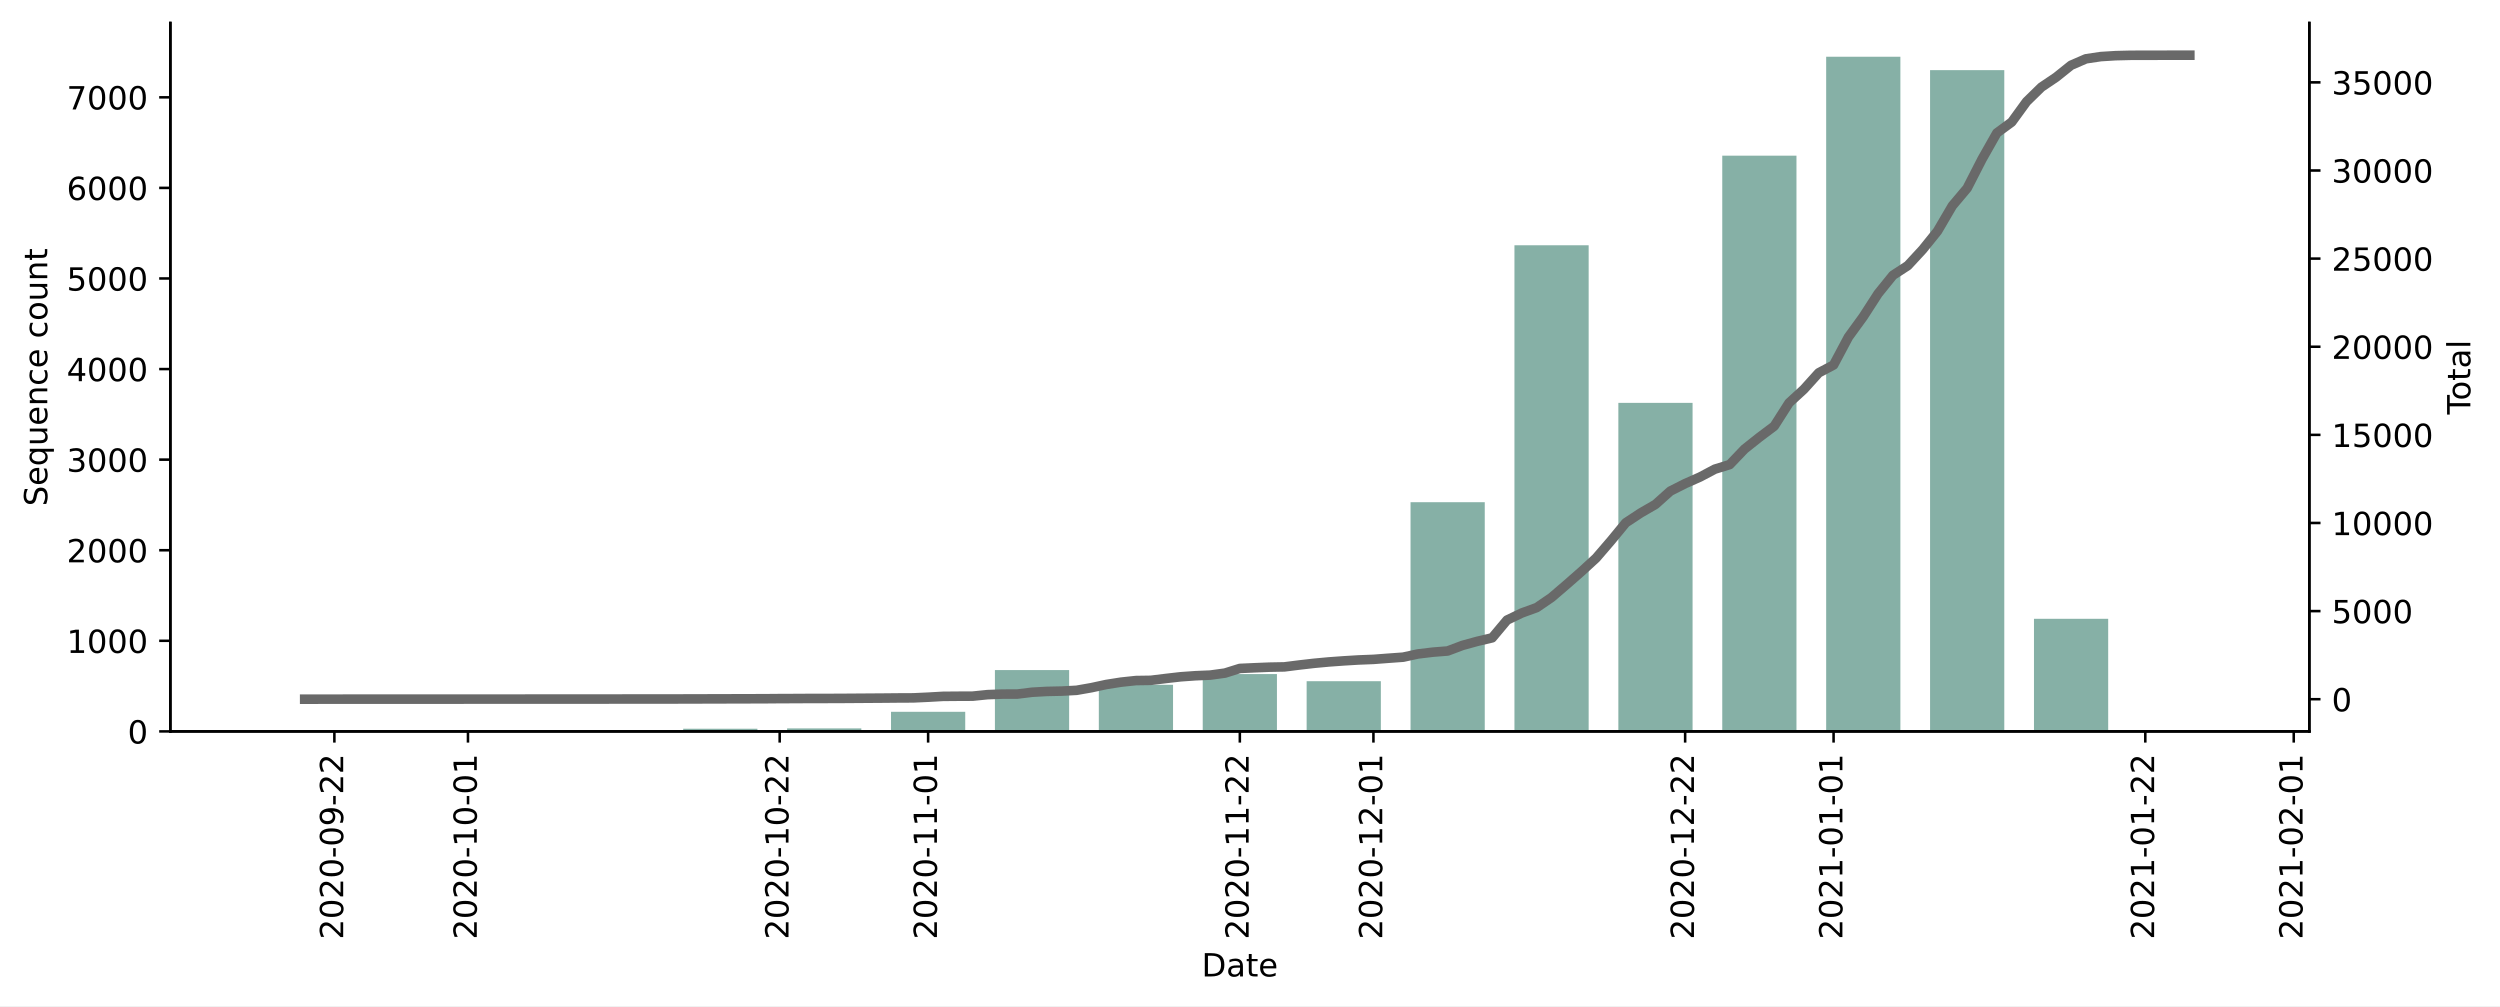
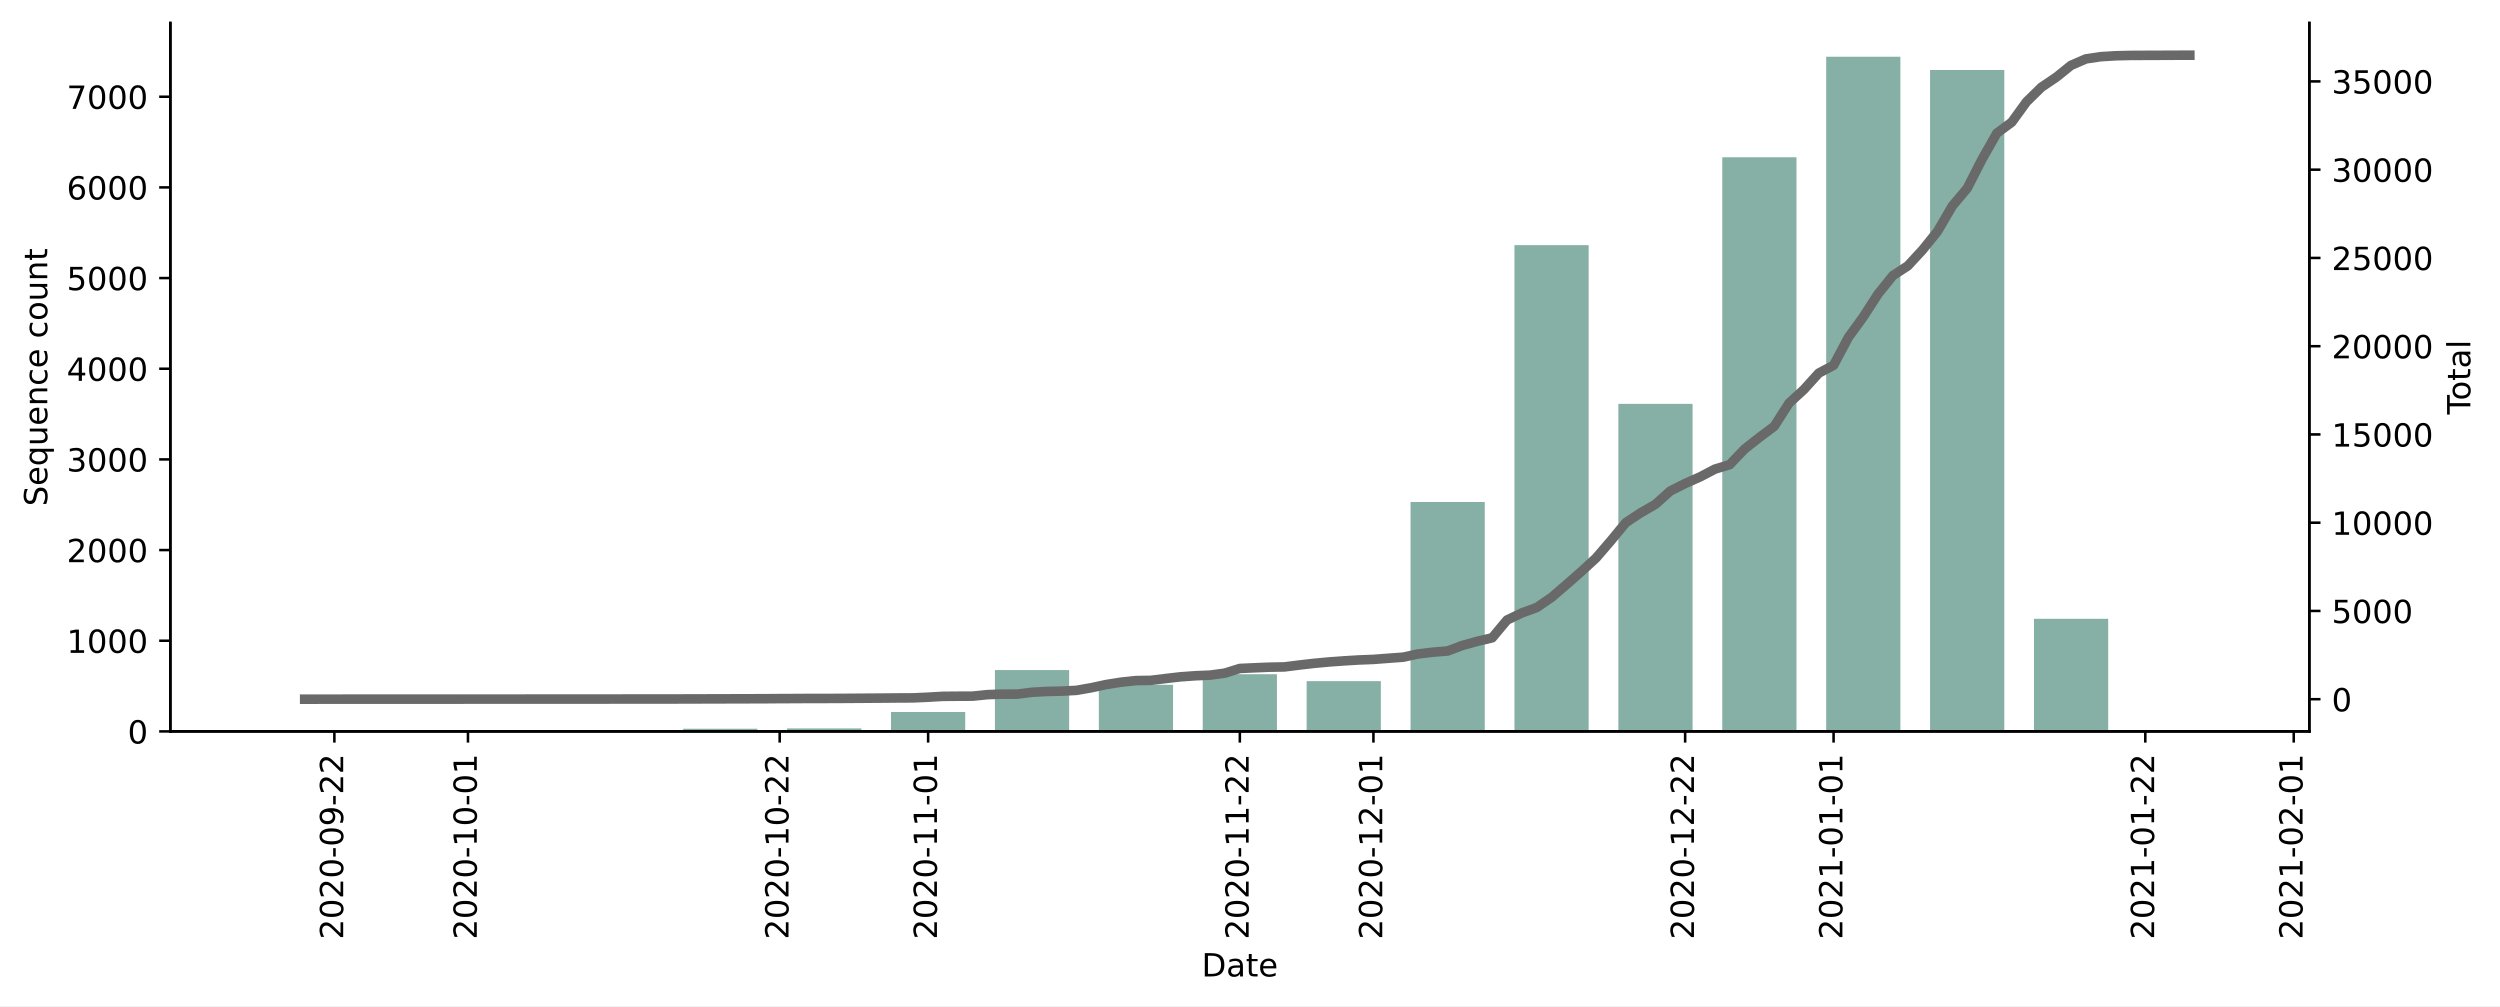
<svg xmlns="http://www.w3.org/2000/svg" xmlns:xlink="http://www.w3.org/1999/xlink" height="314.954pt" version="1.1" viewBox="0 0 782.619 314.954" width="782.619pt">
  <defs>
    <style type="text/css">*{stroke-linecap:butt;stroke-linejoin:round;}</style>
  </defs>
  <g id="figure_1">
    <g id="patch_1">
      <path d="M 0 314.954  L 782.619 314.954  L 782.619 0  L 0 0  z " style="fill:#ffffff;" />
    </g>
    <g id="axes_1">
      <g id="patch_2">
        <path d="M 53.328 228.96  L 722.928 228.96  L 722.928 7.2  L 53.328 7.2  z " style="fill:#ffffff;" />
      </g>
      <g id="patch_3">
-         <path clip-path="url(#pf0754c05b4)" d="M 83.764 228.96  L 106.998 228.96  L 106.998 228.875  L 83.764 228.875  z " style="fill:#86b0a6;" />
+         <path clip-path="url(#p835fe75547)" d="M 83.764 228.96  L 106.998 228.96  L 106.998 228.875  L 83.764 228.875  z " style="fill:#86b0a6;" />
      </g>
      <g id="patch_4">
-         <path clip-path="url(#pf0754c05b4)" d="M 116.292 228.96  L 139.526 228.96  L 139.526 228.875  L 116.292 228.875  z " style="fill:#86b0a6;" />
+         <path clip-path="url(#p835fe75547)" d="M 116.292 228.96  L 139.526 228.96  L 139.526 228.875  L 116.292 228.875  z " style="fill:#86b0a6;" />
      </g>
      <g id="patch_5">
-         <path clip-path="url(#pf0754c05b4)" d="M 148.819 228.96  L 172.053 228.96  L 172.053 228.932  L 148.819 228.932  z " style="fill:#86b0a6;" />
+         <path clip-path="url(#p835fe75547)" d="M 148.819 228.96  L 172.053 228.96  L 172.053 228.932  L 148.819 228.932  z " style="fill:#86b0a6;" />
      </g>
      <g id="patch_6">
-         <path clip-path="url(#pf0754c05b4)" d="M 181.347 228.96  L 204.581 228.96  L 204.581 228.79  L 181.347 228.79  z " style="fill:#86b0a6;" />
+         <path clip-path="url(#p835fe75547)" d="M 181.347 228.96  L 204.581 228.96  L 204.581 228.79  L 181.347 228.79  z " style="fill:#86b0a6;" />
      </g>
      <g id="patch_7">
-         <path clip-path="url(#pf0754c05b4)" d="M 213.874 228.96  L 237.108 228.96  L 237.108 228.138  L 213.874 228.138  z " style="fill:#86b0a6;" />
+         <path clip-path="url(#p835fe75547)" d="M 213.874 228.96  L 237.108 228.96  L 237.108 228.137  L 213.874 228.137  z " style="fill:#86b0a6;" />
      </g>
      <g id="patch_8">
-         <path clip-path="url(#pf0754c05b4)" d="M 246.402 228.96  L 269.635 228.96  L 269.635 228.024  L 246.402 228.024  z " style="fill:#86b0a6;" />
+         <path clip-path="url(#p835fe75547)" d="M 246.402 228.96  L 269.635 228.96  L 269.635 228.023  L 246.402 228.023  z " style="fill:#86b0a6;" />
      </g>
      <g id="patch_9">
-         <path clip-path="url(#pf0754c05b4)" d="M 278.929 228.96  L 302.163 228.96  L 302.163 222.835  L 278.929 222.835  z " style="fill:#86b0a6;" />
+         <path clip-path="url(#p835fe75547)" d="M 278.929 228.96  L 302.163 228.96  L 302.163 222.886  L 278.929 222.886  z " style="fill:#86b0a6;" />
      </g>
      <g id="patch_10">
-         <path clip-path="url(#pf0754c05b4)" d="M 311.456 228.96  L 334.69 228.96  L 334.69 209.763  L 311.456 209.763  z " style="fill:#86b0a6;" />
+         <path clip-path="url(#p835fe75547)" d="M 311.456 228.96  L 334.69 228.96  L 334.69 209.773  L 311.456 209.773  z " style="fill:#86b0a6;" />
      </g>
      <g id="patch_11">
-         <path clip-path="url(#pf0754c05b4)" d="M 343.984 228.96  L 367.218 228.96  L 367.218 214.385  L 343.984 214.385  z " style="fill:#86b0a6;" />
+         <path clip-path="url(#p835fe75547)" d="M 343.984 228.96  L 367.218 228.96  L 367.218 214.371  L 343.984 214.371  z " style="fill:#86b0a6;" />
      </g>
      <g id="patch_12">
-         <path clip-path="url(#pf0754c05b4)" d="M 376.511 228.96  L 399.745 228.96  L 399.745 211.01  L 376.511 211.01  z " style="fill:#86b0a6;" />
+         <path clip-path="url(#p835fe75547)" d="M 376.511 228.96  L 399.745 228.96  L 399.745 211.05  L 376.511 211.05  z " style="fill:#86b0a6;" />
      </g>
      <g id="patch_13">
-         <path clip-path="url(#pf0754c05b4)" d="M 409.039 228.96  L 432.272 228.96  L 432.272 213.25  L 409.039 213.25  z " style="fill:#86b0a6;" />
+         <path clip-path="url(#p835fe75547)" d="M 409.039 228.96  L 432.272 228.96  L 432.272 213.236  L 409.039 213.236  z " style="fill:#86b0a6;" />
      </g>
      <g id="patch_14">
-         <path clip-path="url(#pf0754c05b4)" d="M 441.566 228.96  L 464.8 228.96  L 464.8 157.218  L 441.566 157.218  z " style="fill:#86b0a6;" />
+         <path clip-path="url(#p835fe75547)" d="M 441.566 228.96  L 464.8 228.96  L 464.8 157.15  L 441.566 157.15  z " style="fill:#86b0a6;" />
      </g>
      <g id="patch_15">
-         <path clip-path="url(#pf0754c05b4)" d="M 474.093 228.96  L 497.327 228.96  L 497.327 76.77  L 474.093 76.77  z " style="fill:#86b0a6;" />
+         <path clip-path="url(#p835fe75547)" d="M 474.093 228.96  L 497.327 228.96  L 497.327 76.74  L 474.093 76.74  z " style="fill:#86b0a6;" />
      </g>
      <g id="patch_16">
-         <path clip-path="url(#pf0754c05b4)" d="M 506.621 228.96  L 529.855 228.96  L 529.855 126.111  L 506.621 126.111  z " style="fill:#86b0a6;" />
+         <path clip-path="url(#p835fe75547)" d="M 506.621 228.96  L 529.855 228.96  L 529.855 126.44  L 506.621 126.44  z " style="fill:#86b0a6;" />
      </g>
      <g id="patch_17">
-         <path clip-path="url(#pf0754c05b4)" d="M 539.148 228.96  L 562.382 228.96  L 562.382 48.725  L 539.148 48.725  z " style="fill:#86b0a6;" />
+         <path clip-path="url(#p835fe75547)" d="M 539.148 228.96  L 562.382 228.96  L 562.382 49.237  L 539.148 49.237  z " style="fill:#86b0a6;" />
      </g>
      <g id="patch_18">
-         <path clip-path="url(#pf0754c05b4)" d="M 571.676 228.96  L 594.91 228.96  L 594.91 17.76  L 571.676 17.76  z " style="fill:#86b0a6;" />
+         <path clip-path="url(#p835fe75547)" d="M 571.676 228.96  L 594.91 228.96  L 594.91 17.76  L 571.676 17.76  z " style="fill:#86b0a6;" />
      </g>
      <g id="patch_19">
-         <path clip-path="url(#pf0754c05b4)" d="M 604.203 228.96  L 627.437 228.96  L 627.437 21.957  L 604.203 21.957  z " style="fill:#86b0a6;" />
+         <path clip-path="url(#p835fe75547)" d="M 604.203 228.96  L 627.437 228.96  L 627.437 21.904  L 604.203 21.904  z " style="fill:#86b0a6;" />
      </g>
      <g id="patch_20">
-         <path clip-path="url(#pf0754c05b4)" d="M 636.73 228.96  L 659.964 228.96  L 659.964 193.713  L 636.73 193.713  z " style="fill:#86b0a6;" />
+         <path clip-path="url(#p835fe75547)" d="M 636.73 228.96  L 659.964 228.96  L 659.964 193.708  L 636.73 193.708  z " style="fill:#86b0a6;" />
      </g>
      <g id="patch_21">
-         <path clip-path="url(#pf0754c05b4)" d="M 669.258 228.96  L 692.492 228.96  L 692.492 228.903  L 669.258 228.903  z " style="fill:#86b0a6;" />
+         <path clip-path="url(#p835fe75547)" d="M 669.258 228.96  L 692.492 228.96  L 692.492 228.79  L 669.258 228.79  z " style="fill:#86b0a6;" />
      </g>
      <g id="matplotlib.axis_1">
        <g id="xtick_1">
          <g id="line2d_1">
            <defs>
-               <path d="M 0 0  L 0 3.5  " id="m55b898931d" style="stroke:#000000;stroke-width:0.8;" />
+               <path d="M 0 0  L 0 3.5  " id="m94d94b2f76" style="stroke:#000000;stroke-width:0.8;" />
            </defs>
            <g>
-               <use style="stroke:#000000;stroke-width:0.8;" x="104.675" xlink:href="#m55b898931d" y="228.96" />
+               <use style="stroke:#000000;stroke-width:0.8;" x="104.675" xlink:href="#m94d94b2f76" y="228.96" />
            </g>
          </g>
          <g id="text_1">
            <g transform="translate(107.4343 294.0756)rotate(-90)scale(0.1 -0.1)">
              <defs>
                <path d="M 19.188 8.297  L 53.609 8.297  L 53.609 0  L 7.328 0  L 7.328 8.297  Q 12.938 14.109 22.625 23.891  Q 32.328 33.688 34.812 36.531  Q 39.547 41.844 41.422 45.531  Q 43.312 49.219 43.312 52.781  Q 43.312 58.594 39.234 62.25  Q 35.156 65.922 28.609 65.922  Q 23.969 65.922 18.812 64.312  Q 13.672 62.703 7.812 59.422  L 7.812 69.391  Q 13.766 71.781 18.938 73  Q 24.125 74.219 28.422 74.219  Q 39.75 74.219 46.484 68.547  Q 53.219 62.891 53.219 53.422  Q 53.219 48.922 51.531 44.891  Q 49.859 40.875 45.406 35.406  Q 44.188 33.984 37.641 27.219  Q 31.109 20.453 19.188 8.297  z " id="DejaVuSans-50" />
                <path d="M 31.781 66.406  Q 24.172 66.406 20.328 58.906  Q 16.5 51.422 16.5 36.375  Q 16.5 21.391 20.328 13.891  Q 24.172 6.391 31.781 6.391  Q 39.453 6.391 43.281 13.891  Q 47.125 21.391 47.125 36.375  Q 47.125 51.422 43.281 58.906  Q 39.453 66.406 31.781 66.406  z M 31.781 74.219  Q 44.047 74.219 50.516 64.516  Q 56.984 54.828 56.984 36.375  Q 56.984 17.969 50.516 8.266  Q 44.047 -1.422 31.781 -1.422  Q 19.531 -1.422 13.062 8.266  Q 6.594 17.969 6.594 36.375  Q 6.594 54.828 13.062 64.516  Q 19.531 74.219 31.781 74.219  z " id="DejaVuSans-48" />
                <path d="M 4.891 31.391  L 31.203 31.391  L 31.203 23.391  L 4.891 23.391  z " id="DejaVuSans-45" />
                <path d="M 10.984 1.516  L 10.984 10.5  Q 14.703 8.734 18.5 7.812  Q 22.312 6.891 25.984 6.891  Q 35.75 6.891 40.891 13.453  Q 46.047 20.016 46.781 33.406  Q 43.953 29.203 39.594 26.953  Q 35.25 24.703 29.984 24.703  Q 19.047 24.703 12.672 31.312  Q 6.297 37.938 6.297 49.422  Q 6.297 60.641 12.938 67.422  Q 19.578 74.219 30.609 74.219  Q 43.266 74.219 49.922 64.516  Q 56.594 54.828 56.594 36.375  Q 56.594 19.141 48.406 8.859  Q 40.234 -1.422 26.422 -1.422  Q 22.703 -1.422 18.891 -0.688  Q 15.094 0.047 10.984 1.516  z M 30.609 32.422  Q 37.25 32.422 41.125 36.953  Q 45.016 41.5 45.016 49.422  Q 45.016 57.281 41.125 61.844  Q 37.25 66.406 30.609 66.406  Q 23.969 66.406 20.094 61.844  Q 16.219 57.281 16.219 49.422  Q 16.219 41.5 20.094 36.953  Q 23.969 32.422 30.609 32.422  z " id="DejaVuSans-57" />
              </defs>
              <use xlink:href="#DejaVuSans-50" />
              <use x="63.623" xlink:href="#DejaVuSans-48" />
              <use x="127.246" xlink:href="#DejaVuSans-50" />
              <use x="190.869" xlink:href="#DejaVuSans-48" />
              <use x="254.492" xlink:href="#DejaVuSans-45" />
              <use x="290.576" xlink:href="#DejaVuSans-48" />
              <use x="354.199" xlink:href="#DejaVuSans-57" />
              <use x="417.822" xlink:href="#DejaVuSans-45" />
              <use x="453.906" xlink:href="#DejaVuSans-50" />
              <use x="517.529" xlink:href="#DejaVuSans-50" />
            </g>
          </g>
        </g>
        <g id="xtick_2">
          <g id="line2d_2">
            <g>
-               <use style="stroke:#000000;stroke-width:0.8;" x="146.496" xlink:href="#m55b898931d" y="228.96" />
+               <use style="stroke:#000000;stroke-width:0.8;" x="146.496" xlink:href="#m94d94b2f76" y="228.96" />
            </g>
          </g>
          <g id="text_2">
            <g transform="translate(149.2553 294.0756)rotate(-90)scale(0.1 -0.1)">
              <defs>
                <path d="M 12.406 8.297  L 28.516 8.297  L 28.516 63.922  L 10.984 60.406  L 10.984 69.391  L 28.422 72.906  L 38.281 72.906  L 38.281 8.297  L 54.391 8.297  L 54.391 0  L 12.406 0  z " id="DejaVuSans-49" />
              </defs>
              <use xlink:href="#DejaVuSans-50" />
              <use x="63.623" xlink:href="#DejaVuSans-48" />
              <use x="127.246" xlink:href="#DejaVuSans-50" />
              <use x="190.869" xlink:href="#DejaVuSans-48" />
              <use x="254.492" xlink:href="#DejaVuSans-45" />
              <use x="290.576" xlink:href="#DejaVuSans-49" />
              <use x="354.199" xlink:href="#DejaVuSans-48" />
              <use x="417.822" xlink:href="#DejaVuSans-45" />
              <use x="453.906" xlink:href="#DejaVuSans-48" />
              <use x="517.529" xlink:href="#DejaVuSans-49" />
            </g>
          </g>
        </g>
        <g id="xtick_3">
          <g id="line2d_3">
            <g>
-               <use style="stroke:#000000;stroke-width:0.8;" x="244.078" xlink:href="#m55b898931d" y="228.96" />
+               <use style="stroke:#000000;stroke-width:0.8;" x="244.078" xlink:href="#m94d94b2f76" y="228.96" />
            </g>
          </g>
          <g id="text_3">
            <g transform="translate(246.8375 294.0756)rotate(-90)scale(0.1 -0.1)">
              <use xlink:href="#DejaVuSans-50" />
              <use x="63.623" xlink:href="#DejaVuSans-48" />
              <use x="127.246" xlink:href="#DejaVuSans-50" />
              <use x="190.869" xlink:href="#DejaVuSans-48" />
              <use x="254.492" xlink:href="#DejaVuSans-45" />
              <use x="290.576" xlink:href="#DejaVuSans-49" />
              <use x="354.199" xlink:href="#DejaVuSans-48" />
              <use x="417.822" xlink:href="#DejaVuSans-45" />
              <use x="453.906" xlink:href="#DejaVuSans-50" />
              <use x="517.529" xlink:href="#DejaVuSans-50" />
            </g>
          </g>
        </g>
        <g id="xtick_4">
          <g id="line2d_4">
            <g>
-               <use style="stroke:#000000;stroke-width:0.8;" x="290.546" xlink:href="#m55b898931d" y="228.96" />
+               <use style="stroke:#000000;stroke-width:0.8;" x="290.546" xlink:href="#m94d94b2f76" y="228.96" />
            </g>
          </g>
          <g id="text_4">
            <g transform="translate(293.3053 294.0756)rotate(-90)scale(0.1 -0.1)">
              <use xlink:href="#DejaVuSans-50" />
              <use x="63.623" xlink:href="#DejaVuSans-48" />
              <use x="127.246" xlink:href="#DejaVuSans-50" />
              <use x="190.869" xlink:href="#DejaVuSans-48" />
              <use x="254.492" xlink:href="#DejaVuSans-45" />
              <use x="290.576" xlink:href="#DejaVuSans-49" />
              <use x="354.199" xlink:href="#DejaVuSans-49" />
              <use x="417.822" xlink:href="#DejaVuSans-45" />
              <use x="453.906" xlink:href="#DejaVuSans-48" />
              <use x="517.529" xlink:href="#DejaVuSans-49" />
            </g>
          </g>
        </g>
        <g id="xtick_5">
          <g id="line2d_5">
            <g>
-               <use style="stroke:#000000;stroke-width:0.8;" x="388.128" xlink:href="#m55b898931d" y="228.96" />
+               <use style="stroke:#000000;stroke-width:0.8;" x="388.128" xlink:href="#m94d94b2f76" y="228.96" />
            </g>
          </g>
          <g id="text_5">
            <g transform="translate(390.8875 294.0756)rotate(-90)scale(0.1 -0.1)">
              <use xlink:href="#DejaVuSans-50" />
              <use x="63.623" xlink:href="#DejaVuSans-48" />
              <use x="127.246" xlink:href="#DejaVuSans-50" />
              <use x="190.869" xlink:href="#DejaVuSans-48" />
              <use x="254.492" xlink:href="#DejaVuSans-45" />
              <use x="290.576" xlink:href="#DejaVuSans-49" />
              <use x="354.199" xlink:href="#DejaVuSans-49" />
              <use x="417.822" xlink:href="#DejaVuSans-45" />
              <use x="453.906" xlink:href="#DejaVuSans-50" />
              <use x="517.529" xlink:href="#DejaVuSans-50" />
            </g>
          </g>
        </g>
        <g id="xtick_6">
          <g id="line2d_6">
            <g>
-               <use style="stroke:#000000;stroke-width:0.8;" x="429.949" xlink:href="#m55b898931d" y="228.96" />
+               <use style="stroke:#000000;stroke-width:0.8;" x="429.949" xlink:href="#m94d94b2f76" y="228.96" />
            </g>
          </g>
          <g id="text_6">
            <g transform="translate(432.7085 294.0756)rotate(-90)scale(0.1 -0.1)">
              <use xlink:href="#DejaVuSans-50" />
              <use x="63.623" xlink:href="#DejaVuSans-48" />
              <use x="127.246" xlink:href="#DejaVuSans-50" />
              <use x="190.869" xlink:href="#DejaVuSans-48" />
              <use x="254.492" xlink:href="#DejaVuSans-45" />
              <use x="290.576" xlink:href="#DejaVuSans-49" />
              <use x="354.199" xlink:href="#DejaVuSans-50" />
              <use x="417.822" xlink:href="#DejaVuSans-45" />
              <use x="453.906" xlink:href="#DejaVuSans-48" />
              <use x="517.529" xlink:href="#DejaVuSans-49" />
            </g>
          </g>
        </g>
        <g id="xtick_7">
          <g id="line2d_7">
            <g>
-               <use style="stroke:#000000;stroke-width:0.8;" x="527.531" xlink:href="#m55b898931d" y="228.96" />
+               <use style="stroke:#000000;stroke-width:0.8;" x="527.531" xlink:href="#m94d94b2f76" y="228.96" />
            </g>
          </g>
          <g id="text_7">
            <g transform="translate(530.2907 294.0756)rotate(-90)scale(0.1 -0.1)">
              <use xlink:href="#DejaVuSans-50" />
              <use x="63.623" xlink:href="#DejaVuSans-48" />
              <use x="127.246" xlink:href="#DejaVuSans-50" />
              <use x="190.869" xlink:href="#DejaVuSans-48" />
              <use x="254.492" xlink:href="#DejaVuSans-45" />
              <use x="290.576" xlink:href="#DejaVuSans-49" />
              <use x="354.199" xlink:href="#DejaVuSans-50" />
              <use x="417.822" xlink:href="#DejaVuSans-45" />
              <use x="453.906" xlink:href="#DejaVuSans-50" />
              <use x="517.529" xlink:href="#DejaVuSans-50" />
            </g>
          </g>
        </g>
        <g id="xtick_8">
          <g id="line2d_8">
            <g>
-               <use style="stroke:#000000;stroke-width:0.8;" x="573.999" xlink:href="#m55b898931d" y="228.96" />
+               <use style="stroke:#000000;stroke-width:0.8;" x="573.999" xlink:href="#m94d94b2f76" y="228.96" />
            </g>
          </g>
          <g id="text_8">
            <g transform="translate(576.7584 294.0756)rotate(-90)scale(0.1 -0.1)">
              <use xlink:href="#DejaVuSans-50" />
              <use x="63.623" xlink:href="#DejaVuSans-48" />
              <use x="127.246" xlink:href="#DejaVuSans-50" />
              <use x="190.869" xlink:href="#DejaVuSans-49" />
              <use x="254.492" xlink:href="#DejaVuSans-45" />
              <use x="290.576" xlink:href="#DejaVuSans-48" />
              <use x="354.199" xlink:href="#DejaVuSans-49" />
              <use x="417.822" xlink:href="#DejaVuSans-45" />
              <use x="453.906" xlink:href="#DejaVuSans-48" />
              <use x="517.529" xlink:href="#DejaVuSans-49" />
            </g>
          </g>
        </g>
        <g id="xtick_9">
          <g id="line2d_9">
            <g>
-               <use style="stroke:#000000;stroke-width:0.8;" x="671.581" xlink:href="#m55b898931d" y="228.96" />
+               <use style="stroke:#000000;stroke-width:0.8;" x="671.581" xlink:href="#m94d94b2f76" y="228.96" />
            </g>
          </g>
          <g id="text_9">
            <g transform="translate(674.3407 294.0756)rotate(-90)scale(0.1 -0.1)">
              <use xlink:href="#DejaVuSans-50" />
              <use x="63.623" xlink:href="#DejaVuSans-48" />
              <use x="127.246" xlink:href="#DejaVuSans-50" />
              <use x="190.869" xlink:href="#DejaVuSans-49" />
              <use x="254.492" xlink:href="#DejaVuSans-45" />
              <use x="290.576" xlink:href="#DejaVuSans-48" />
              <use x="354.199" xlink:href="#DejaVuSans-49" />
              <use x="417.822" xlink:href="#DejaVuSans-45" />
              <use x="453.906" xlink:href="#DejaVuSans-50" />
              <use x="517.529" xlink:href="#DejaVuSans-50" />
            </g>
          </g>
        </g>
        <g id="xtick_10">
          <g id="line2d_10">
            <g>
-               <use style="stroke:#000000;stroke-width:0.8;" x="718.049" xlink:href="#m55b898931d" y="228.96" />
+               <use style="stroke:#000000;stroke-width:0.8;" x="718.049" xlink:href="#m94d94b2f76" y="228.96" />
            </g>
          </g>
          <g id="text_10">
            <g transform="translate(720.8084 294.0756)rotate(-90)scale(0.1 -0.1)">
              <use xlink:href="#DejaVuSans-50" />
              <use x="63.623" xlink:href="#DejaVuSans-48" />
              <use x="127.246" xlink:href="#DejaVuSans-50" />
              <use x="190.869" xlink:href="#DejaVuSans-49" />
              <use x="254.492" xlink:href="#DejaVuSans-45" />
              <use x="290.576" xlink:href="#DejaVuSans-48" />
              <use x="354.199" xlink:href="#DejaVuSans-50" />
              <use x="417.822" xlink:href="#DejaVuSans-45" />
              <use x="453.906" xlink:href="#DejaVuSans-48" />
              <use x="517.529" xlink:href="#DejaVuSans-49" />
            </g>
          </g>
        </g>
        <g id="text_11">
          <g transform="translate(376.1773 305.6741)scale(0.1 -0.1)">
            <defs>
              <path d="M 19.672 64.797  L 19.672 8.109  L 31.594 8.109  Q 46.688 8.109 53.688 14.938  Q 60.688 21.781 60.688 36.531  Q 60.688 51.172 53.688 57.984  Q 46.688 64.797 31.594 64.797  z M 9.812 72.906  L 30.078 72.906  Q 51.266 72.906 61.172 64.094  Q 71.094 55.281 71.094 36.531  Q 71.094 17.672 61.125 8.828  Q 51.172 0 30.078 0  L 9.812 0  z " id="DejaVuSans-68" />
              <path d="M 34.281 27.484  Q 23.391 27.484 19.188 25  Q 14.984 22.516 14.984 16.5  Q 14.984 11.719 18.141 8.906  Q 21.297 6.109 26.703 6.109  Q 34.188 6.109 38.703 11.406  Q 43.219 16.703 43.219 25.484  L 43.219 27.484  z M 52.203 31.203  L 52.203 0  L 43.219 0  L 43.219 8.297  Q 40.141 3.328 35.547 0.953  Q 30.953 -1.422 24.312 -1.422  Q 15.922 -1.422 10.953 3.297  Q 6 8.016 6 15.922  Q 6 25.141 12.172 29.828  Q 18.359 34.516 30.609 34.516  L 43.219 34.516  L 43.219 35.406  Q 43.219 41.609 39.141 45  Q 35.062 48.391 27.688 48.391  Q 23 48.391 18.547 47.266  Q 14.109 46.141 10.016 43.891  L 10.016 52.203  Q 14.938 54.109 19.578 55.047  Q 24.219 56 28.609 56  Q 40.484 56 46.344 49.844  Q 52.203 43.703 52.203 31.203  z " id="DejaVuSans-97" />
              <path d="M 18.312 70.219  L 18.312 54.688  L 36.812 54.688  L 36.812 47.703  L 18.312 47.703  L 18.312 18.016  Q 18.312 11.328 20.141 9.422  Q 21.969 7.516 27.594 7.516  L 36.812 7.516  L 36.812 0  L 27.594 0  Q 17.188 0 13.234 3.875  Q 9.281 7.766 9.281 18.016  L 9.281 47.703  L 2.688 47.703  L 2.688 54.688  L 9.281 54.688  L 9.281 70.219  z " id="DejaVuSans-116" />
              <path d="M 56.203 29.594  L 56.203 25.203  L 14.891 25.203  Q 15.484 15.922 20.484 11.062  Q 25.484 6.203 34.422 6.203  Q 39.594 6.203 44.453 7.469  Q 49.312 8.734 54.109 11.281  L 54.109 2.781  Q 49.266 0.734 44.188 -0.344  Q 39.109 -1.422 33.891 -1.422  Q 20.797 -1.422 13.156 6.188  Q 5.516 13.812 5.516 26.812  Q 5.516 40.234 12.766 48.109  Q 20.016 56 32.328 56  Q 43.359 56 49.781 48.891  Q 56.203 41.797 56.203 29.594  z M 47.219 32.234  Q 47.125 39.594 43.094 43.984  Q 39.062 48.391 32.422 48.391  Q 24.906 48.391 20.391 44.141  Q 15.875 39.891 15.188 32.172  z " id="DejaVuSans-101" />
            </defs>
            <use xlink:href="#DejaVuSans-68" />
            <use x="77.002" xlink:href="#DejaVuSans-97" />
            <use x="138.281" xlink:href="#DejaVuSans-116" />
            <use x="177.49" xlink:href="#DejaVuSans-101" />
          </g>
        </g>
      </g>
      <g id="matplotlib.axis_2">
        <g id="ytick_1">
          <g id="line2d_11">
            <defs>
-               <path d="M 0 0  L -3.5 0  " id="md94325f798" style="stroke:#000000;stroke-width:0.8;" />
+               <path d="M 0 0  L -3.5 0  " id="mfda21a53be" style="stroke:#000000;stroke-width:0.8;" />
            </defs>
            <g>
-               <use style="stroke:#000000;stroke-width:0.8;" x="53.328" xlink:href="#md94325f798" y="228.96" />
+               <use style="stroke:#000000;stroke-width:0.8;" x="53.328" xlink:href="#mfda21a53be" y="228.96" />
            </g>
          </g>
          <g id="text_12">
            <g transform="translate(39.96563 232.7592)scale(0.1 -0.1)">
              <use xlink:href="#DejaVuSans-48" />
            </g>
          </g>
        </g>
        <g id="ytick_2">
          <g id="line2d_12">
            <g>
-               <use style="stroke:#000000;stroke-width:0.8;" x="53.328" xlink:href="#md94325f798" y="200.603" />
+               <use style="stroke:#000000;stroke-width:0.8;" x="53.328" xlink:href="#mfda21a53be" y="200.577" />
            </g>
          </g>
          <g id="text_13">
-             <g transform="translate(20.87813 204.4026)scale(0.1 -0.1)">
+             <g transform="translate(20.87813 204.3759)scale(0.1 -0.1)">
              <use xlink:href="#DejaVuSans-49" />
              <use x="63.623" xlink:href="#DejaVuSans-48" />
              <use x="127.246" xlink:href="#DejaVuSans-48" />
              <use x="190.869" xlink:href="#DejaVuSans-48" />
            </g>
          </g>
        </g>
        <g id="ytick_3">
          <g id="line2d_13">
            <g>
-               <use style="stroke:#000000;stroke-width:0.8;" x="53.328" xlink:href="#md94325f798" y="172.247" />
+               <use style="stroke:#000000;stroke-width:0.8;" x="53.328" xlink:href="#mfda21a53be" y="172.193" />
            </g>
          </g>
          <g id="text_14">
-             <g transform="translate(20.87813 176.046)scale(0.1 -0.1)">
+             <g transform="translate(20.87813 175.9927)scale(0.1 -0.1)">
              <use xlink:href="#DejaVuSans-50" />
              <use x="63.623" xlink:href="#DejaVuSans-48" />
              <use x="127.246" xlink:href="#DejaVuSans-48" />
              <use x="190.869" xlink:href="#DejaVuSans-48" />
            </g>
          </g>
        </g>
        <g id="ytick_4">
          <g id="line2d_14">
            <g>
-               <use style="stroke:#000000;stroke-width:0.8;" x="53.328" xlink:href="#md94325f798" y="143.89" />
+               <use style="stroke:#000000;stroke-width:0.8;" x="53.328" xlink:href="#mfda21a53be" y="143.81" />
            </g>
          </g>
          <g id="text_15">
-             <g transform="translate(20.87813 147.6894)scale(0.1 -0.1)">
+             <g transform="translate(20.87813 147.6094)scale(0.1 -0.1)">
              <defs>
                <path d="M 40.578 39.312  Q 47.656 37.797 51.625 33  Q 55.609 28.219 55.609 21.188  Q 55.609 10.406 48.188 4.484  Q 40.766 -1.422 27.094 -1.422  Q 22.516 -1.422 17.656 -0.516  Q 12.797 0.391 7.625 2.203  L 7.625 11.719  Q 11.719 9.328 16.594 8.109  Q 21.484 6.891 26.812 6.891  Q 36.078 6.891 40.938 10.547  Q 45.797 14.203 45.797 21.188  Q 45.797 27.641 41.281 31.266  Q 36.766 34.906 28.719 34.906  L 20.219 34.906  L 20.219 43.016  L 29.109 43.016  Q 36.375 43.016 40.234 45.922  Q 44.094 48.828 44.094 54.297  Q 44.094 59.906 40.109 62.906  Q 36.141 65.922 28.719 65.922  Q 24.656 65.922 20.016 65.031  Q 15.375 64.156 9.812 62.312  L 9.812 71.094  Q 15.438 72.656 20.344 73.438  Q 25.25 74.219 29.594 74.219  Q 40.828 74.219 47.359 69.109  Q 53.906 64.016 53.906 55.328  Q 53.906 49.266 50.438 45.094  Q 46.969 40.922 40.578 39.312  z " id="DejaVuSans-51" />
              </defs>
              <use xlink:href="#DejaVuSans-51" />
              <use x="63.623" xlink:href="#DejaVuSans-48" />
              <use x="127.246" xlink:href="#DejaVuSans-48" />
              <use x="190.869" xlink:href="#DejaVuSans-48" />
            </g>
          </g>
        </g>
        <g id="ytick_5">
          <g id="line2d_15">
            <g>
-               <use style="stroke:#000000;stroke-width:0.8;" x="53.328" xlink:href="#md94325f798" y="115.534" />
+               <use style="stroke:#000000;stroke-width:0.8;" x="53.328" xlink:href="#mfda21a53be" y="115.427" />
            </g>
          </g>
          <g id="text_16">
-             <g transform="translate(20.87813 119.3328)scale(0.1 -0.1)">
+             <g transform="translate(20.87813 119.2261)scale(0.1 -0.1)">
              <defs>
                <path d="M 37.797 64.312  L 12.891 25.391  L 37.797 25.391  z M 35.203 72.906  L 47.609 72.906  L 47.609 25.391  L 58.016 25.391  L 58.016 17.188  L 47.609 17.188  L 47.609 0  L 37.797 0  L 37.797 17.188  L 4.891 17.188  L 4.891 26.703  z " id="DejaVuSans-52" />
              </defs>
              <use xlink:href="#DejaVuSans-52" />
              <use x="63.623" xlink:href="#DejaVuSans-48" />
              <use x="127.246" xlink:href="#DejaVuSans-48" />
              <use x="190.869" xlink:href="#DejaVuSans-48" />
            </g>
          </g>
        </g>
        <g id="ytick_6">
          <g id="line2d_16">
            <g>
-               <use style="stroke:#000000;stroke-width:0.8;" x="53.328" xlink:href="#md94325f798" y="87.177" />
+               <use style="stroke:#000000;stroke-width:0.8;" x="53.328" xlink:href="#mfda21a53be" y="87.044" />
            </g>
          </g>
          <g id="text_17">
-             <g transform="translate(20.87813 90.97619)scale(0.1 -0.1)">
+             <g transform="translate(20.87813 90.84281)scale(0.1 -0.1)">
              <defs>
                <path d="M 10.797 72.906  L 49.516 72.906  L 49.516 64.594  L 19.828 64.594  L 19.828 46.734  Q 21.969 47.469 24.109 47.828  Q 26.266 48.188 28.422 48.188  Q 40.625 48.188 47.75 41.5  Q 54.891 34.812 54.891 23.391  Q 54.891 11.625 47.562 5.094  Q 40.234 -1.422 26.906 -1.422  Q 22.312 -1.422 17.547 -0.641  Q 12.797 0.141 7.719 1.703  L 7.719 11.625  Q 12.109 9.234 16.797 8.062  Q 21.484 6.891 26.703 6.891  Q 35.156 6.891 40.078 11.328  Q 45.016 15.766 45.016 23.391  Q 45.016 31 40.078 35.438  Q 35.156 39.891 26.703 39.891  Q 22.75 39.891 18.812 39.016  Q 14.891 38.141 10.797 36.281  z " id="DejaVuSans-53" />
              </defs>
              <use xlink:href="#DejaVuSans-53" />
              <use x="63.623" xlink:href="#DejaVuSans-48" />
              <use x="127.246" xlink:href="#DejaVuSans-48" />
              <use x="190.869" xlink:href="#DejaVuSans-48" />
            </g>
          </g>
        </g>
        <g id="ytick_7">
          <g id="line2d_17">
            <g>
-               <use style="stroke:#000000;stroke-width:0.8;" x="53.328" xlink:href="#md94325f798" y="58.82" />
+               <use style="stroke:#000000;stroke-width:0.8;" x="53.328" xlink:href="#mfda21a53be" y="58.66" />
            </g>
          </g>
          <g id="text_18">
-             <g transform="translate(20.87813 62.61958)scale(0.1 -0.1)">
+             <g transform="translate(20.87813 62.45953)scale(0.1 -0.1)">
              <defs>
                <path d="M 33.016 40.375  Q 26.375 40.375 22.484 35.828  Q 18.609 31.297 18.609 23.391  Q 18.609 15.531 22.484 10.953  Q 26.375 6.391 33.016 6.391  Q 39.656 6.391 43.531 10.953  Q 47.406 15.531 47.406 23.391  Q 47.406 31.297 43.531 35.828  Q 39.656 40.375 33.016 40.375  z M 52.594 71.297  L 52.594 62.312  Q 48.875 64.062 45.094 64.984  Q 41.312 65.922 37.594 65.922  Q 27.828 65.922 22.672 59.328  Q 17.531 52.734 16.797 39.406  Q 19.672 43.656 24.016 45.922  Q 28.375 48.188 33.594 48.188  Q 44.578 48.188 50.953 41.516  Q 57.328 34.859 57.328 23.391  Q 57.328 12.156 50.688 5.359  Q 44.047 -1.422 33.016 -1.422  Q 20.359 -1.422 13.672 8.266  Q 6.984 17.969 6.984 36.375  Q 6.984 53.656 15.188 63.938  Q 23.391 74.219 37.203 74.219  Q 40.922 74.219 44.703 73.484  Q 48.484 72.75 52.594 71.297  z " id="DejaVuSans-54" />
              </defs>
              <use xlink:href="#DejaVuSans-54" />
              <use x="63.623" xlink:href="#DejaVuSans-48" />
              <use x="127.246" xlink:href="#DejaVuSans-48" />
              <use x="190.869" xlink:href="#DejaVuSans-48" />
            </g>
          </g>
        </g>
        <g id="ytick_8">
          <g id="line2d_18">
            <g>
-               <use style="stroke:#000000;stroke-width:0.8;" x="53.328" xlink:href="#md94325f798" y="30.464" />
+               <use style="stroke:#000000;stroke-width:0.8;" x="53.328" xlink:href="#mfda21a53be" y="30.277" />
            </g>
          </g>
          <g id="text_19">
-             <g transform="translate(20.87813 34.26298)scale(0.1 -0.1)">
+             <g transform="translate(20.87813 34.07625)scale(0.1 -0.1)">
              <defs>
                <path d="M 8.203 72.906  L 55.078 72.906  L 55.078 68.703  L 28.609 0  L 18.312 0  L 43.219 64.594  L 8.203 64.594  z " id="DejaVuSans-55" />
              </defs>
              <use xlink:href="#DejaVuSans-55" />
              <use x="63.623" xlink:href="#DejaVuSans-48" />
              <use x="127.246" xlink:href="#DejaVuSans-48" />
              <use x="190.869" xlink:href="#DejaVuSans-48" />
            </g>
          </g>
        </g>
        <g id="text_20">
          <g transform="translate(14.79844 158.4402)rotate(-90)scale(0.1 -0.1)">
            <defs>
              <path d="M 53.516 70.516  L 53.516 60.891  Q 47.906 63.578 42.922 64.891  Q 37.938 66.219 33.297 66.219  Q 25.25 66.219 20.875 63.094  Q 16.5 59.969 16.5 54.203  Q 16.5 49.359 19.406 46.891  Q 22.312 44.438 30.422 42.922  L 36.375 41.703  Q 47.406 39.594 52.656 34.297  Q 57.906 29 57.906 20.125  Q 57.906 9.516 50.797 4.047  Q 43.703 -1.422 29.984 -1.422  Q 24.812 -1.422 18.969 -0.25  Q 13.141 0.922 6.891 3.219  L 6.891 13.375  Q 12.891 10.016 18.656 8.297  Q 24.422 6.594 29.984 6.594  Q 38.422 6.594 43.016 9.906  Q 47.609 13.234 47.609 19.391  Q 47.609 24.75 44.312 27.781  Q 41.016 30.812 33.5 32.328  L 27.484 33.5  Q 16.453 35.688 11.516 40.375  Q 6.594 45.062 6.594 53.422  Q 6.594 63.094 13.406 68.656  Q 20.219 74.219 32.172 74.219  Q 37.312 74.219 42.625 73.281  Q 47.953 72.359 53.516 70.516  z " id="DejaVuSans-83" />
              <path d="M 14.797 27.297  Q 14.797 17.391 18.875 11.75  Q 22.953 6.109 30.078 6.109  Q 37.203 6.109 41.297 11.75  Q 45.406 17.391 45.406 27.297  Q 45.406 37.203 41.297 42.844  Q 37.203 48.484 30.078 48.484  Q 22.953 48.484 18.875 42.844  Q 14.797 37.203 14.797 27.297  z M 45.406 8.203  Q 42.578 3.328 38.25 0.953  Q 33.938 -1.422 27.875 -1.422  Q 17.969 -1.422 11.734 6.484  Q 5.516 14.406 5.516 27.297  Q 5.516 40.188 11.734 48.094  Q 17.969 56 27.875 56  Q 33.938 56 38.25 53.625  Q 42.578 51.266 45.406 46.391  L 45.406 54.688  L 54.391 54.688  L 54.391 -20.797  L 45.406 -20.797  z " id="DejaVuSans-113" />
              <path d="M 8.5 21.578  L 8.5 54.688  L 17.484 54.688  L 17.484 21.922  Q 17.484 14.156 20.5 10.266  Q 23.531 6.391 29.594 6.391  Q 36.859 6.391 41.078 11.031  Q 45.312 15.672 45.312 23.688  L 45.312 54.688  L 54.297 54.688  L 54.297 0  L 45.312 0  L 45.312 8.406  Q 42.047 3.422 37.719 1  Q 33.406 -1.422 27.688 -1.422  Q 18.266 -1.422 13.375 4.438  Q 8.5 10.297 8.5 21.578  z M 31.109 56  z " id="DejaVuSans-117" />
              <path d="M 54.891 33.016  L 54.891 0  L 45.906 0  L 45.906 32.719  Q 45.906 40.484 42.875 44.328  Q 39.844 48.188 33.797 48.188  Q 26.516 48.188 22.312 43.547  Q 18.109 38.922 18.109 30.906  L 18.109 0  L 9.078 0  L 9.078 54.688  L 18.109 54.688  L 18.109 46.188  Q 21.344 51.125 25.703 53.562  Q 30.078 56 35.797 56  Q 45.219 56 50.047 50.172  Q 54.891 44.344 54.891 33.016  z " id="DejaVuSans-110" />
              <path d="M 48.781 52.594  L 48.781 44.188  Q 44.969 46.297 41.141 47.344  Q 37.312 48.391 33.406 48.391  Q 24.656 48.391 19.812 42.844  Q 14.984 37.312 14.984 27.297  Q 14.984 17.281 19.812 11.734  Q 24.656 6.203 33.406 6.203  Q 37.312 6.203 41.141 7.25  Q 44.969 8.297 48.781 10.406  L 48.781 2.094  Q 45.016 0.344 40.984 -0.531  Q 36.969 -1.422 32.422 -1.422  Q 20.062 -1.422 12.781 6.344  Q 5.516 14.109 5.516 27.297  Q 5.516 40.672 12.859 48.328  Q 20.219 56 33.016 56  Q 37.156 56 41.109 55.141  Q 45.062 54.297 48.781 52.594  z " id="DejaVuSans-99" />
              <path id="DejaVuSans-32" />
              <path d="M 30.609 48.391  Q 23.391 48.391 19.188 42.75  Q 14.984 37.109 14.984 27.297  Q 14.984 17.484 19.156 11.844  Q 23.344 6.203 30.609 6.203  Q 37.797 6.203 41.984 11.859  Q 46.188 17.531 46.188 27.297  Q 46.188 37.016 41.984 42.703  Q 37.797 48.391 30.609 48.391  z M 30.609 56  Q 42.328 56 49.016 48.375  Q 55.719 40.766 55.719 27.297  Q 55.719 13.875 49.016 6.219  Q 42.328 -1.422 30.609 -1.422  Q 18.844 -1.422 12.172 6.219  Q 5.516 13.875 5.516 27.297  Q 5.516 40.766 12.172 48.375  Q 18.844 56 30.609 56  z " id="DejaVuSans-111" />
            </defs>
            <use xlink:href="#DejaVuSans-83" />
            <use x="63.477" xlink:href="#DejaVuSans-101" />
            <use x="125" xlink:href="#DejaVuSans-113" />
            <use x="188.477" xlink:href="#DejaVuSans-117" />
            <use x="251.855" xlink:href="#DejaVuSans-101" />
            <use x="313.379" xlink:href="#DejaVuSans-110" />
            <use x="376.758" xlink:href="#DejaVuSans-99" />
            <use x="431.738" xlink:href="#DejaVuSans-101" />
            <use x="493.262" xlink:href="#DejaVuSans-32" />
            <use x="525.049" xlink:href="#DejaVuSans-99" />
            <use x="580.029" xlink:href="#DejaVuSans-111" />
            <use x="641.211" xlink:href="#DejaVuSans-117" />
            <use x="704.59" xlink:href="#DejaVuSans-110" />
            <use x="767.969" xlink:href="#DejaVuSans-116" />
          </g>
        </g>
      </g>
      <g id="patch_22">
        <path d="M 53.328 228.96  L 53.328 7.2  " style="fill:none;stroke:#000000;stroke-linecap:square;stroke-linejoin:miter;stroke-width:0.8;" />
      </g>
      <g id="patch_23">
        <path d="M 722.928 228.96  L 722.928 7.2  " style="fill:none;stroke:#000000;stroke-linecap:square;stroke-linejoin:miter;stroke-width:0.8;" />
      </g>
      <g id="patch_24">
        <path d="M 53.328 228.96  L 722.928 228.96  " style="fill:none;stroke:#000000;stroke-linecap:square;stroke-linejoin:miter;stroke-width:0.8;" />
      </g>
    </g>
    <g id="axes_2">
      <g id="matplotlib.axis_3">
        <g id="ytick_9">
          <g id="line2d_19">
            <defs>
-               <path d="M 0 0  L 3.5 0  " id="mb7ecf979b9" style="stroke:#000000;stroke-width:0.8;" />
+               <path d="M 0 0  L 3.5 0  " id="m04217fe54b" style="stroke:#000000;stroke-width:0.8;" />
            </defs>
            <g>
-               <use style="stroke:#000000;stroke-width:0.8;" x="722.928" xlink:href="#mb7ecf979b9" y="218.886" />
+               <use style="stroke:#000000;stroke-width:0.8;" x="722.928" xlink:href="#m04217fe54b" y="218.886" />
            </g>
          </g>
          <g id="text_21">
            <g transform="translate(729.9281 222.6847)scale(0.1 -0.1)">
              <use xlink:href="#DejaVuSans-48" />
            </g>
          </g>
        </g>
        <g id="ytick_10">
          <g id="line2d_20">
            <g>
-               <use style="stroke:#000000;stroke-width:0.8;" x="722.928" xlink:href="#mb7ecf979b9" y="191.3" />
+               <use style="stroke:#000000;stroke-width:0.8;" x="722.928" xlink:href="#m04217fe54b" y="191.257" />
            </g>
          </g>
          <g id="text_22">
-             <g transform="translate(729.9281 195.0993)scale(0.1 -0.1)">
+             <g transform="translate(729.9281 195.0562)scale(0.1 -0.1)">
              <use xlink:href="#DejaVuSans-53" />
              <use x="63.623" xlink:href="#DejaVuSans-48" />
              <use x="127.246" xlink:href="#DejaVuSans-48" />
              <use x="190.869" xlink:href="#DejaVuSans-48" />
            </g>
          </g>
        </g>
        <g id="ytick_11">
          <g id="line2d_21">
            <g>
-               <use style="stroke:#000000;stroke-width:0.8;" x="722.928" xlink:href="#mb7ecf979b9" y="163.715" />
+               <use style="stroke:#000000;stroke-width:0.8;" x="722.928" xlink:href="#m04217fe54b" y="163.628" />
            </g>
          </g>
          <g id="text_23">
-             <g transform="translate(729.9281 167.5138)scale(0.1 -0.1)">
+             <g transform="translate(729.9281 167.4276)scale(0.1 -0.1)">
              <use xlink:href="#DejaVuSans-49" />
              <use x="63.623" xlink:href="#DejaVuSans-48" />
              <use x="127.246" xlink:href="#DejaVuSans-48" />
              <use x="190.869" xlink:href="#DejaVuSans-48" />
              <use x="254.492" xlink:href="#DejaVuSans-48" />
            </g>
          </g>
        </g>
        <g id="ytick_12">
          <g id="line2d_22">
            <g>
-               <use style="stroke:#000000;stroke-width:0.8;" x="722.928" xlink:href="#mb7ecf979b9" y="136.129" />
+               <use style="stroke:#000000;stroke-width:0.8;" x="722.928" xlink:href="#m04217fe54b" y="136" />
            </g>
          </g>
          <g id="text_24">
-             <g transform="translate(729.9281 139.9284)scale(0.1 -0.1)">
+             <g transform="translate(729.9281 139.7991)scale(0.1 -0.1)">
              <use xlink:href="#DejaVuSans-49" />
              <use x="63.623" xlink:href="#DejaVuSans-53" />
              <use x="127.246" xlink:href="#DejaVuSans-48" />
              <use x="190.869" xlink:href="#DejaVuSans-48" />
              <use x="254.492" xlink:href="#DejaVuSans-48" />
            </g>
          </g>
        </g>
        <g id="ytick_13">
          <g id="line2d_23">
            <g>
-               <use style="stroke:#000000;stroke-width:0.8;" x="722.928" xlink:href="#mb7ecf979b9" y="108.544" />
+               <use style="stroke:#000000;stroke-width:0.8;" x="722.928" xlink:href="#m04217fe54b" y="108.371" />
            </g>
          </g>
          <g id="text_25">
-             <g transform="translate(729.9281 112.3429)scale(0.1 -0.1)">
+             <g transform="translate(729.9281 112.1705)scale(0.1 -0.1)">
              <use xlink:href="#DejaVuSans-50" />
              <use x="63.623" xlink:href="#DejaVuSans-48" />
              <use x="127.246" xlink:href="#DejaVuSans-48" />
              <use x="190.869" xlink:href="#DejaVuSans-48" />
              <use x="254.492" xlink:href="#DejaVuSans-48" />
            </g>
          </g>
        </g>
        <g id="ytick_14">
          <g id="line2d_24">
            <g>
-               <use style="stroke:#000000;stroke-width:0.8;" x="722.928" xlink:href="#mb7ecf979b9" y="80.958" />
+               <use style="stroke:#000000;stroke-width:0.8;" x="722.928" xlink:href="#m04217fe54b" y="80.743" />
            </g>
          </g>
          <g id="text_26">
-             <g transform="translate(729.9281 84.75748)scale(0.1 -0.1)">
+             <g transform="translate(729.9281 84.542)scale(0.1 -0.1)">
              <use xlink:href="#DejaVuSans-50" />
              <use x="63.623" xlink:href="#DejaVuSans-53" />
              <use x="127.246" xlink:href="#DejaVuSans-48" />
              <use x="190.869" xlink:href="#DejaVuSans-48" />
              <use x="254.492" xlink:href="#DejaVuSans-48" />
            </g>
          </g>
        </g>
        <g id="ytick_15">
          <g id="line2d_25">
            <g>
-               <use style="stroke:#000000;stroke-width:0.8;" x="722.928" xlink:href="#mb7ecf979b9" y="53.373" />
+               <use style="stroke:#000000;stroke-width:0.8;" x="722.928" xlink:href="#m04217fe54b" y="53.114" />
            </g>
          </g>
          <g id="text_27">
-             <g transform="translate(729.9281 57.17202)scale(0.1 -0.1)">
+             <g transform="translate(729.9281 56.91345)scale(0.1 -0.1)">
              <use xlink:href="#DejaVuSans-51" />
              <use x="63.623" xlink:href="#DejaVuSans-48" />
              <use x="127.246" xlink:href="#DejaVuSans-48" />
              <use x="190.869" xlink:href="#DejaVuSans-48" />
              <use x="254.492" xlink:href="#DejaVuSans-48" />
            </g>
          </g>
        </g>
        <g id="ytick_16">
          <g id="line2d_26">
            <g>
-               <use style="stroke:#000000;stroke-width:0.8;" x="722.928" xlink:href="#mb7ecf979b9" y="25.787" />
+               <use style="stroke:#000000;stroke-width:0.8;" x="722.928" xlink:href="#m04217fe54b" y="25.486" />
            </g>
          </g>
          <g id="text_28">
-             <g transform="translate(729.9281 29.58657)scale(0.1 -0.1)">
+             <g transform="translate(729.9281 29.2849)scale(0.1 -0.1)">
              <use xlink:href="#DejaVuSans-51" />
              <use x="63.623" xlink:href="#DejaVuSans-53" />
              <use x="127.246" xlink:href="#DejaVuSans-48" />
              <use x="190.869" xlink:href="#DejaVuSans-48" />
              <use x="254.492" xlink:href="#DejaVuSans-48" />
            </g>
          </g>
        </g>
        <g id="text_29">
          <g transform="translate(773.3391 129.7566)rotate(-90)scale(0.1 -0.1)">
            <defs>
              <path d="M -0.297 72.906  L 61.375 72.906  L 61.375 64.594  L 35.5 64.594  L 35.5 0  L 25.594 0  L 25.594 64.594  L -0.297 64.594  z " id="DejaVuSans-84" />
              <path d="M 9.422 75.984  L 18.406 75.984  L 18.406 0  L 9.422 0  z " id="DejaVuSans-108" />
            </defs>
            <use xlink:href="#DejaVuSans-84" />
            <use x="44.084" xlink:href="#DejaVuSans-111" />
            <use x="105.266" xlink:href="#DejaVuSans-116" />
            <use x="144.475" xlink:href="#DejaVuSans-97" />
            <use x="205.754" xlink:href="#DejaVuSans-108" />
          </g>
        </g>
      </g>
      <g id="line2d_27">
-         <path clip-path="url(#pf0754c05b4)" d="M 95.381 218.88  L 100.028 218.874  L 109.322 218.869  L 141.849 218.858  L 146.496 218.852  L 179.023 218.847  L 192.964 218.83  L 211.551 218.814  L 239.431 218.737  L 244.078 218.698  L 248.725 218.681  L 253.372 218.654  L 258.018 218.648  L 262.665 218.637  L 276.606 218.538  L 281.252 218.494  L 285.899 218.472  L 290.546 218.257  L 295.193 217.992  L 299.839 217.953  L 304.486 217.931  L 309.133 217.457  L 313.78 217.286  L 318.427 217.28  L 323.073 216.706  L 327.72 216.447  L 332.367 216.348  L 337.014 216.099  L 341.66 215.283  L 346.307 214.279  L 350.954 213.545  L 355.601 213.048  L 360.247 212.977  L 364.894 212.408  L 369.541 211.873  L 374.188 211.542  L 378.835 211.344  L 383.481 210.709  L 388.128 209.253  L 392.775 209.043  L 397.422 208.855  L 402.068 208.767  L 406.715 208.182  L 411.362 207.647  L 416.009 207.217  L 420.656 206.88  L 425.302 206.599  L 429.949 206.417  L 434.596 206.064  L 439.243 205.727  L 443.889 204.718  L 448.536 204.16  L 453.183 203.791  L 457.83 202.042  L 462.476 200.762  L 467.123 199.669  L 471.77 194.114  L 476.417 191.89  L 481.064 190.202  L 485.71 187.024  L 490.357 183.041  L 495.004 178.969  L 499.651 174.705  L 504.297 169.303  L 508.944 163.654  L 513.591 160.592  L 518.238 157.9  L 522.885 153.74  L 527.531 151.389  L 532.178 149.332  L 536.825 146.871  L 541.472 145.442  L 546.118 140.581  L 550.765 136.891  L 555.412 133.404  L 560.059 126.121  L 564.706 121.856  L 569.352 116.709  L 573.999 114.254  L 578.646 105.515  L 583.293 99.121  L 587.939 91.921  L 592.586 86.177  L 597.233 83.149  L 601.88 78.122  L 606.526 72.357  L 611.173 64.424  L 615.82 58.906  L 620.467 49.831  L 625.114 41.621  L 629.76 38.212  L 634.407 31.823  L 639.054 27.282  L 643.701 24.149  L 648.347 20.425  L 652.994 18.411  L 657.641 17.716  L 662.288 17.429  L 666.935 17.313  L 671.581 17.302  L 676.228 17.291  L 685.522 17.28  " style="fill:none;stroke:#696969;stroke-linecap:square;stroke-width:3;" />
+         <path clip-path="url(#p835fe75547)" d="M 95.381 218.88  L 100.028 218.874  L 109.322 218.869  L 141.849 218.858  L 146.496 218.852  L 179.023 218.847  L 192.964 218.83  L 211.551 218.814  L 239.431 218.736  L 244.078 218.698  L 248.725 218.681  L 253.372 218.653  L 258.018 218.648  L 262.665 218.637  L 276.606 218.537  L 281.252 218.493  L 285.899 218.471  L 290.546 218.256  L 295.193 217.99  L 299.839 217.952  L 304.486 217.93  L 309.133 217.454  L 313.78 217.294  L 318.427 217.289  L 323.073 216.714  L 327.72 216.46  L 332.367 216.36  L 337.014 216.112  L 341.66 215.294  L 346.307 214.288  L 350.954 213.553  L 355.601 213.056  L 360.247 212.984  L 364.894 212.415  L 369.541 211.879  L 374.188 211.547  L 378.835 211.348  L 383.481 210.713  L 388.128 209.26  L 392.775 209.05  L 397.422 208.862  L 402.068 208.779  L 406.715 208.193  L 411.362 207.657  L 416.009 207.226  L 420.656 206.889  L 425.302 206.607  L 429.949 206.425  L 434.596 206.071  L 439.243 205.734  L 443.889 204.723  L 448.536 204.165  L 453.183 203.795  L 457.83 202.043  L 462.476 200.761  L 467.123 199.667  L 471.77 194.103  L 476.417 191.876  L 481.064 190.185  L 485.71 187.002  L 490.357 183.013  L 495.004 178.935  L 499.651 174.669  L 504.297 169.259  L 508.944 163.617  L 513.591 160.551  L 518.238 157.86  L 522.885 153.699  L 527.531 151.361  L 532.178 149.306  L 536.825 146.869  L 541.472 145.454  L 546.118 140.592  L 550.765 136.934  L 555.412 133.464  L 560.059 126.197  L 564.706 121.937  L 569.352 116.809  L 573.999 114.35  L 578.646 105.603  L 583.293 99.21  L 587.939 92.004  L 592.586 86.257  L 597.233 83.224  L 601.88 78.195  L 606.526 72.432  L 611.173 64.486  L 615.82 58.955  L 620.467 49.876  L 625.114 41.676  L 629.76 38.261  L 634.407 31.862  L 639.054 27.315  L 643.701 24.176  L 648.347 20.446  L 652.994 18.435  L 657.641 17.744  L 662.288 17.462  L 666.935 17.352  L 671.581 17.33  L 676.228 17.313  L 680.875 17.291  L 685.522 17.28  " style="fill:none;stroke:#696969;stroke-linecap:square;stroke-width:3;" />
      </g>
      <g id="patch_25">
        <path d="M 53.328 228.96  L 53.328 7.2  " style="fill:none;stroke:#000000;stroke-linecap:square;stroke-linejoin:miter;stroke-width:0.8;" />
      </g>
      <g id="patch_26">
        <path d="M 722.928 228.96  L 722.928 7.2  " style="fill:none;stroke:#000000;stroke-linecap:square;stroke-linejoin:miter;stroke-width:0.8;" />
      </g>
      <g id="patch_27">
        <path d="M 53.328 228.96  L 722.928 228.96  " style="fill:none;stroke:#000000;stroke-linecap:square;stroke-linejoin:miter;stroke-width:0.8;" />
      </g>
    </g>
  </g>
  <defs>
-     <clipPath id="pf0754c05b4">
+     <clipPath id="p835fe75547">
      <rect height="221.76" width="669.6" x="53.328" y="7.2" />
    </clipPath>
  </defs>
</svg>
